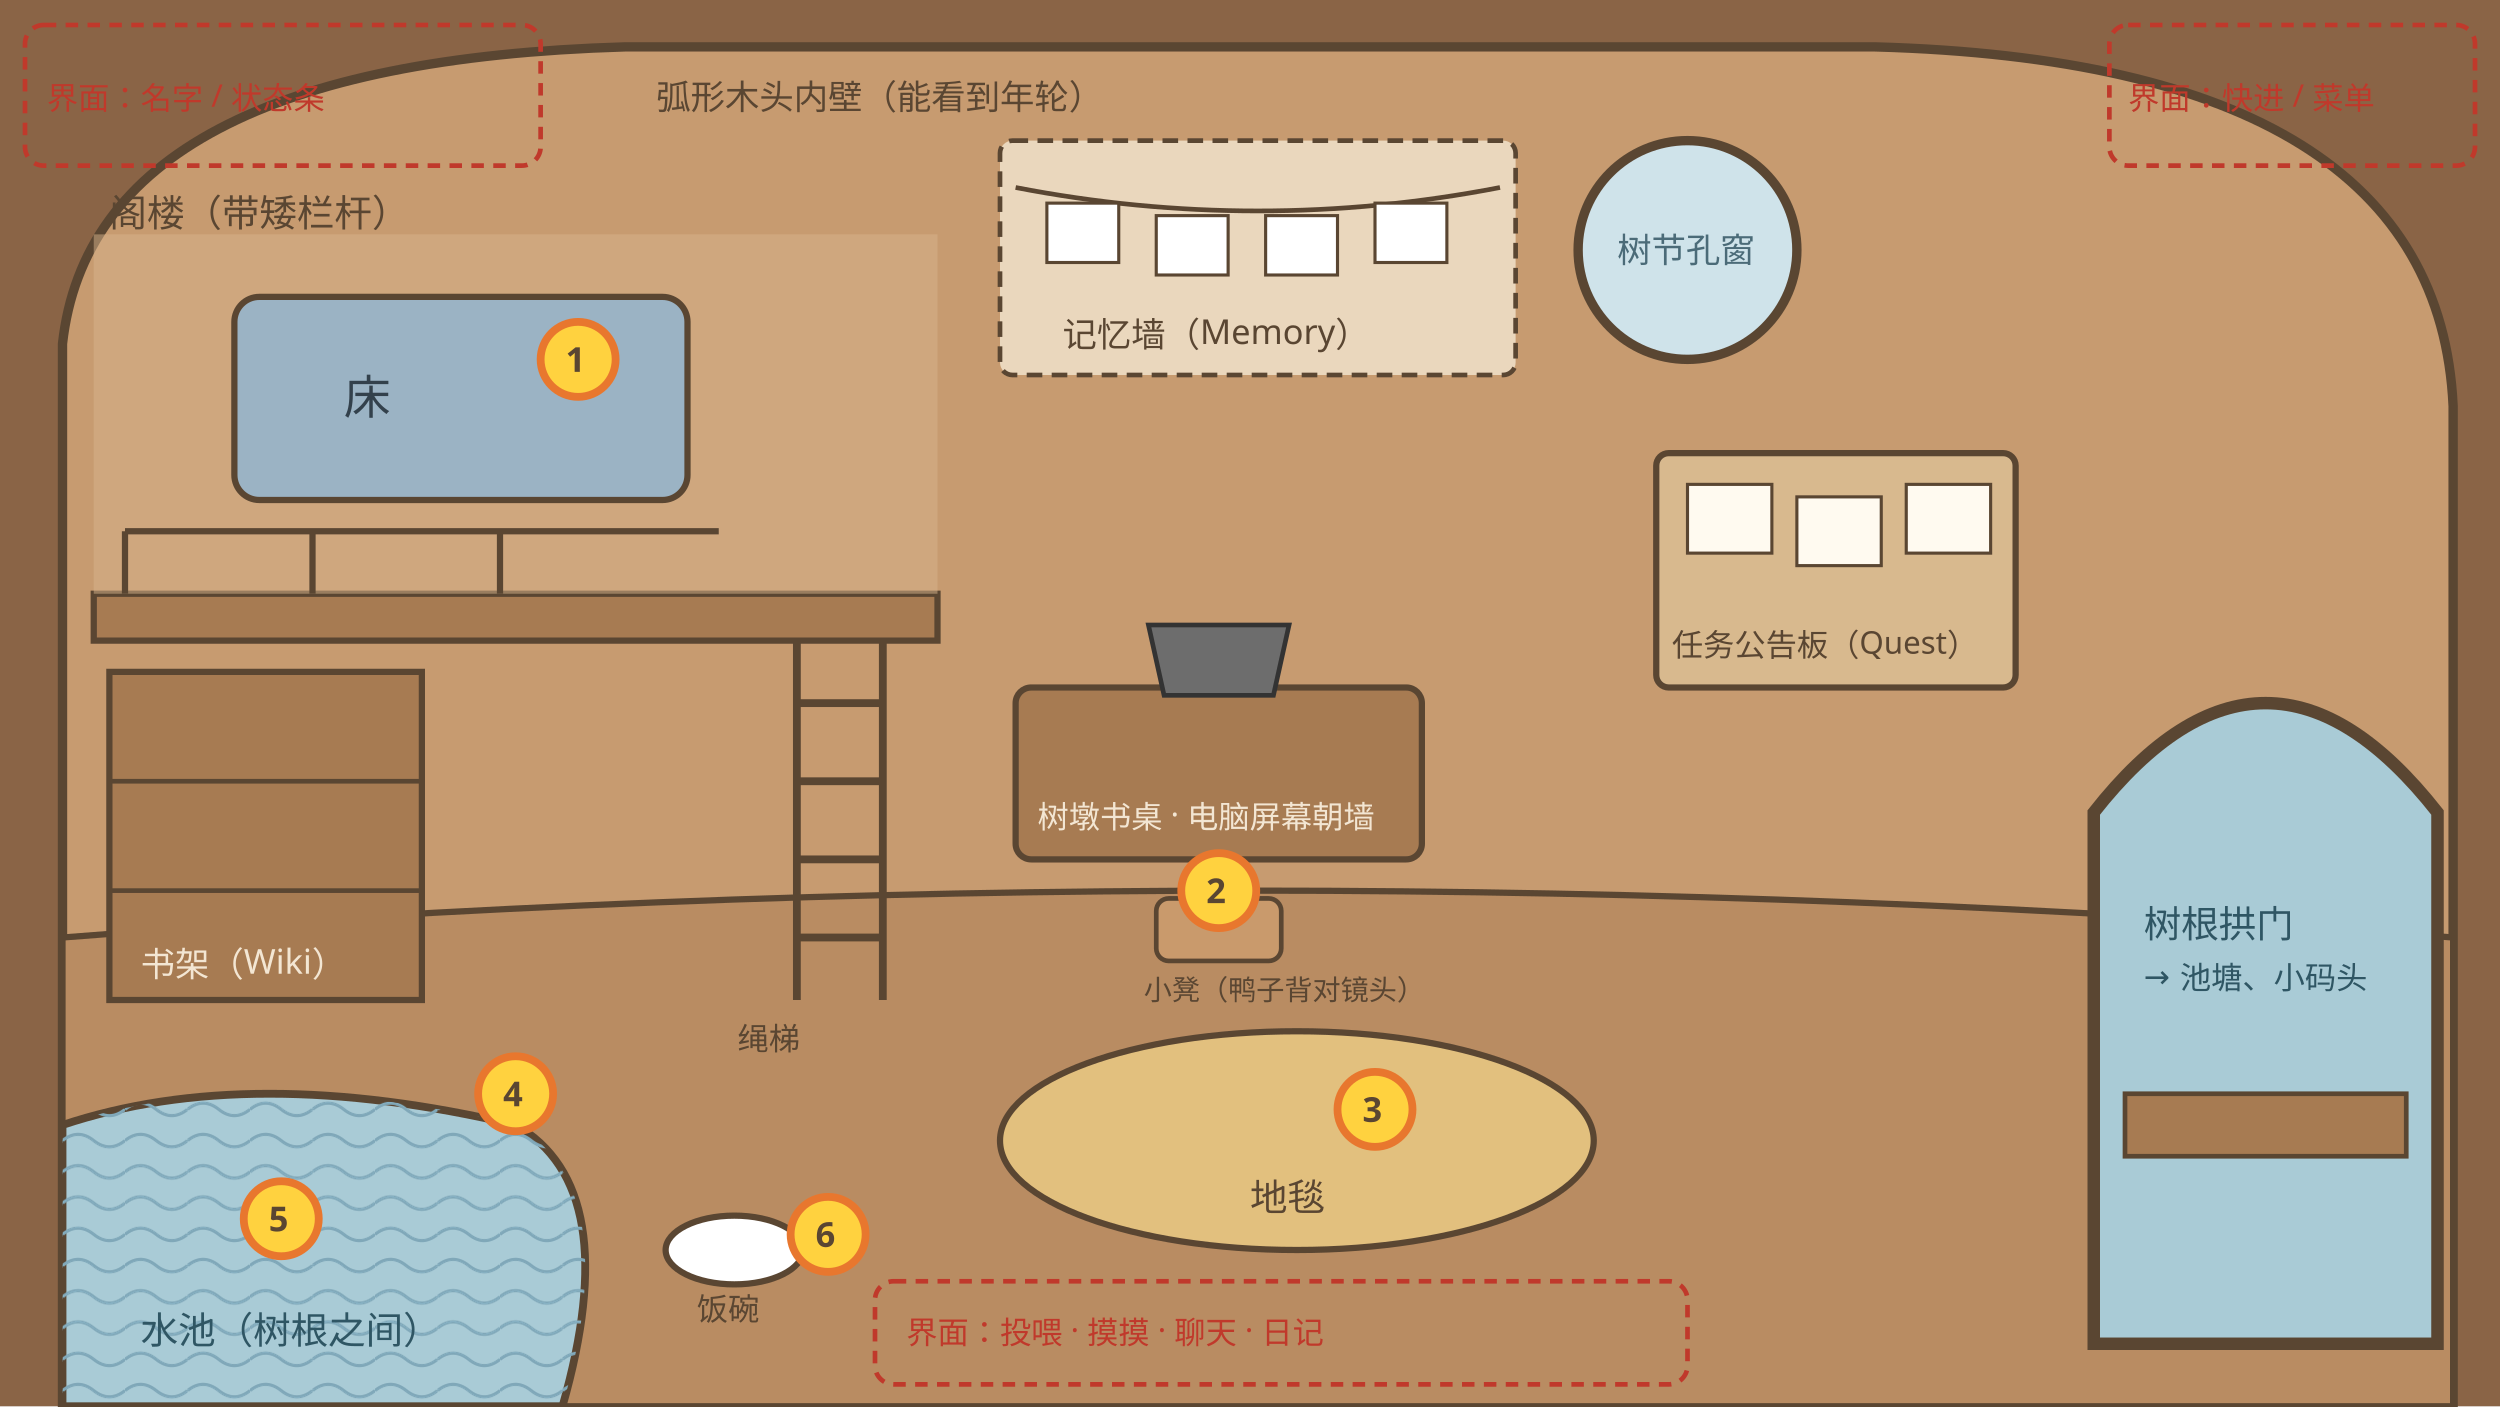
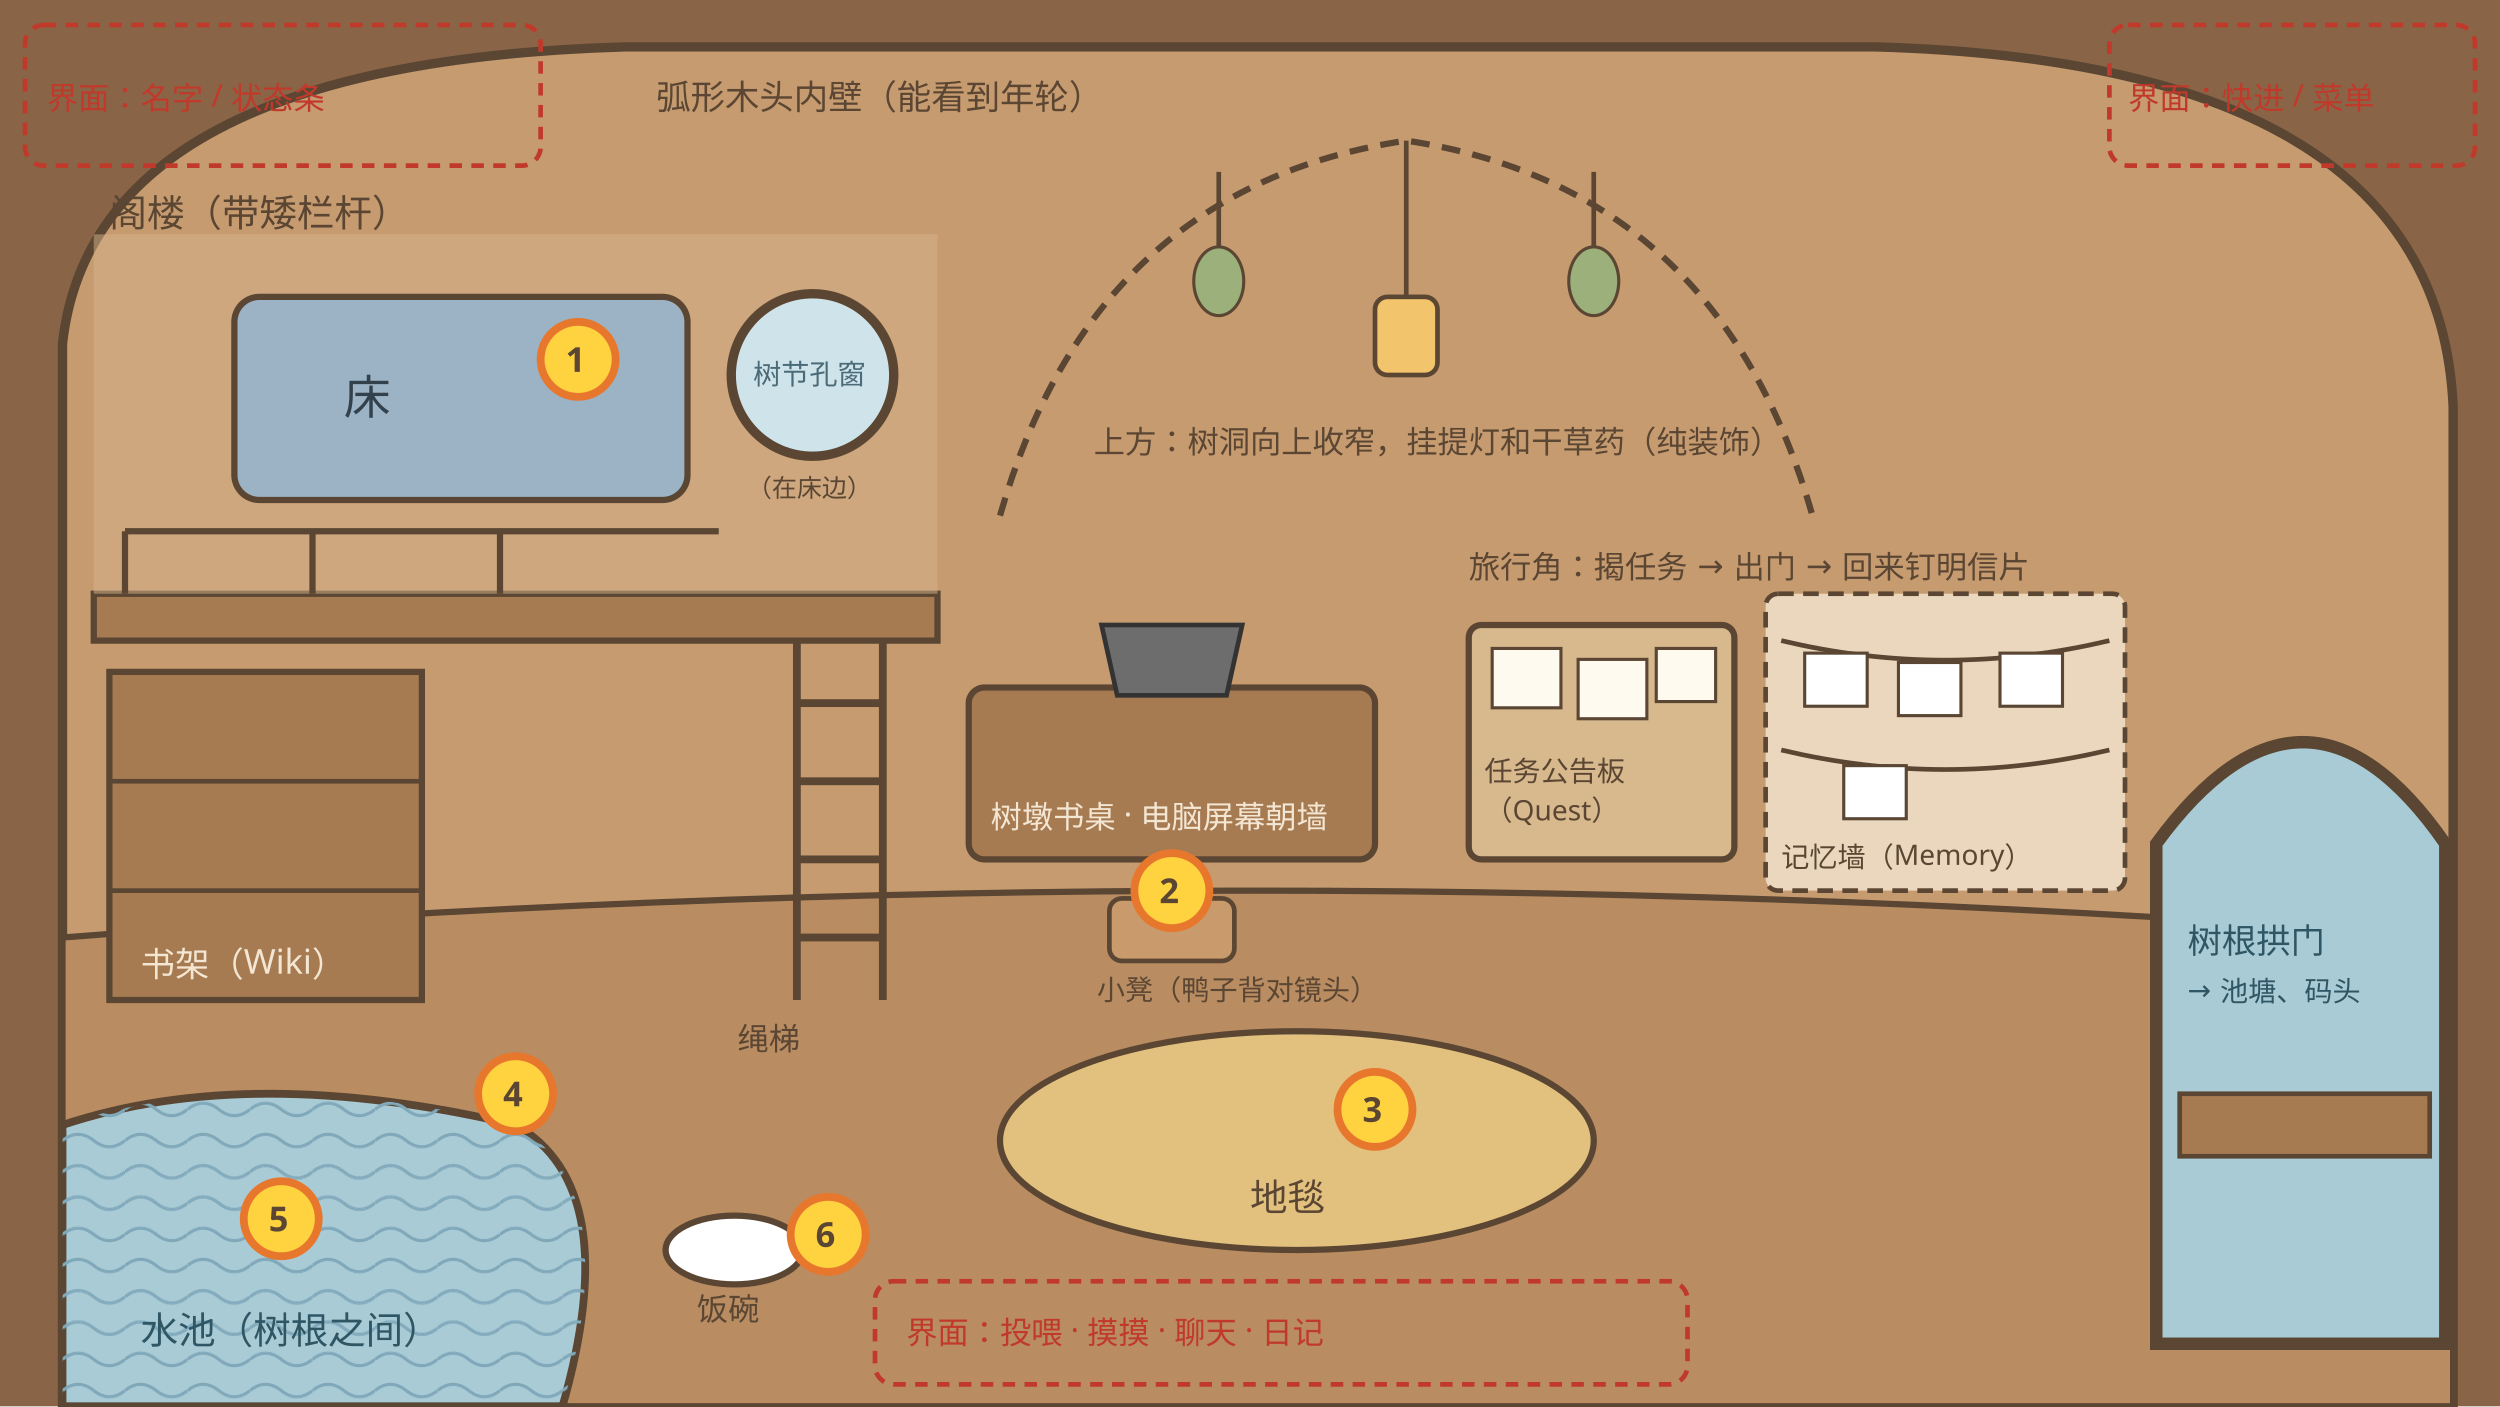
<svg xmlns="http://www.w3.org/2000/svg" viewBox="0 0 1600 900" width="1600" height="900" font-family="WenQuanYi Zen Hei, PingFang SC, Microsoft YaHei, sans-serif">
  <defs>
    <pattern id="water" width="40" height="20" patternUnits="userSpaceOnUse">
      <path d="M0 10 Q10 2 20 10 T40 10" fill="none" stroke="#7fa7b8" stroke-width="2" />
    </pattern>
  </defs>
  <rect width="1600" height="900" fill="#8a6446" />
  <path d="M40 900 L40 220 Q60 40 400 30 L1200 30 Q1560 40 1570 260 L1570 900 Z" fill="#c79b70" stroke="#5a4632" stroke-width="6" />
  <path d="M40 900 L40 600 Q800 540 1570 600 L1570 900 Z" fill="#b98c62" stroke="#5a4632" stroke-width="4" />
  <text x="420" y="70" font-size="22" fill="#5a4632">弧形木头内壁（能看到年轮）</text>
  <path d="M60 380 L600 380 L600 410 L60 410 Z" fill="#a77b52" stroke="#5a4632" stroke-width="4" />
  <rect x="60" y="150" width="540" height="230" fill="#d7b48c" opacity="0.5" />
  <g stroke="#5a4632" stroke-width="4">
    <line x1="80" y1="340" x2="80" y2="380" />
    <line x1="200" y1="340" x2="200" y2="380" />
    <line x1="320" y1="340" x2="320" y2="380" />
    <line x1="80" y1="340" x2="460" y2="340" />
  </g>
  <text x="70" y="145" font-size="24" fill="#5a4632">阁楼（带矮栏杆）</text>
  <rect x="150" y="190" width="290" height="130" rx="16" fill="#9bb3c4" stroke="#5a4632" stroke-width="4" />
  <text x="220" y="265" font-size="30" fill="#33414c">床</text>
  <g stroke="#5a4632" stroke-width="5">
    <line x1="510" y1="410" x2="510" y2="640" />
    <line x1="565" y1="410" x2="565" y2="640" />
    <line x1="510" y1="450" x2="565" y2="450" />
    <line x1="510" y1="500" x2="565" y2="500" />
    <line x1="510" y1="550" x2="565" y2="550" />
    <line x1="510" y1="600" x2="565" y2="600" />
  </g>
  <text x="472" y="672" font-size="20" fill="#5a4632">绳梯</text>
  <path d="M70 430 L270 430 L270 640 L70 640 Z" fill="#a77b52" stroke="#5a4632" stroke-width="4" />
  <g stroke="#5a4632" stroke-width="3">
    <line x1="70" y1="500" x2="270" y2="500" />
    <line x1="70" y1="570" x2="270" y2="570" />
  </g>
  <text x="90" y="625" font-size="22" fill="#f3e6d3">书架（Wiki）</text>
-   <rect x="640" y="90" width="330" height="150" rx="8" fill="#ead7bd" stroke="#5a4632" stroke-width="3" stroke-dasharray="10 6" />
-   <path d="M650 120 Q805 150 960 120" fill="none" stroke="#5a4632" stroke-width="3" />
+   <path d="M640 330 Q700 120 900 90 Q1100 120 1160 330" fill="none" stroke="#5a4632" stroke-width="4" stroke-dasharray="12 8" />
+   <line x1="900" y1="90" x2="900" y2="190" stroke="#5a4632" stroke-width="3" />
+   <rect x="880" y="190" width="40" height="50" rx="8" fill="#f2c46b" stroke="#5a4632" stroke-width="3" />
+   <g stroke="#5a4632" stroke-width="3">
+     <line x1="780" y1="110" x2="780" y2="170" />
+     <line x1="1020" y1="110" x2="1020" y2="170" />
+   </g>
+   <g fill="#9bb07a" stroke="#5a4632" stroke-width="2">
+     <ellipse cx="780" cy="180" rx="16" ry="22" />
+     <ellipse cx="1020" cy="180" rx="16" ry="22" />
+   </g>
+   <text x="700" y="290" font-size="20" fill="#5a4632">上方：树洞向上收窄，挂提灯和干草药（纯装饰）</text>
+   <circle cx="520" cy="240" r="52" fill="#cfe3ea" stroke="#5a4632" stroke-width="6" />
+   <text x="482" y="246" font-size="18" fill="#4b6b78">树节孔窗</text>
+   <text x="478" y="318" font-size="16" fill="#5a4632">（在床边）</text>
+   <rect x="620" y="440" width="260" height="110" rx="10" fill="#a77b52" stroke="#5a4632" stroke-width="4" />
+   <path d="M705 400 L795 400 L785 445 L715 445 Z" fill="#6d6d6d" stroke="#333" stroke-width="3" />
+   <text x="634" y="530" font-size="20" fill="#f3e6d3">树墩书桌 · 电脑屏幕朝墙</text>
+   <rect x="710" y="575" width="80" height="40" rx="8" fill="#c99a6c" stroke="#5a4632" stroke-width="3" />
+   <text x="702" y="640" font-size="18" fill="#5a4632">小凳（鸭子背对镜头）</text>
+   <rect x="940" y="400" width="170" height="150" rx="8" fill="#d8b98e" stroke="#5a4632" stroke-width="4" />
+   <g fill="#fffaf0" stroke="#5a4632" stroke-width="2">
+     <rect x="955" y="415" width="44" height="38" />
+     <rect x="1010" y="422" width="44" height="38" />
+     <rect x="1060" y="415" width="38" height="34" />
+   </g>
+   <text x="950" y="500" font-size="18" fill="#5a4632">任务公告板</text>
+   <text x="950" y="525" font-size="18" fill="#5a4632">（Quest）</text>
+   <rect x="1130" y="380" width="230" height="190" rx="8" fill="#ead7bd" stroke="#5a4632" stroke-width="3" stroke-dasharray="10 6" />
+   <path d="M1140 410 Q1245 435 1350 410" fill="none" stroke="#5a4632" stroke-width="3" />
+   <path d="M1140 480 Q1245 505 1350 480" fill="none" stroke="#5a4632" stroke-width="3" />
  <g fill="#fff" stroke="#5a4632" stroke-width="2">
-     <rect x="670" y="130" width="46" height="38" />
-     <rect x="740" y="138" width="46" height="38" />
-     <rect x="810" y="138" width="46" height="38" />
-     <rect x="880" y="130" width="46" height="38" />
+     <rect x="1155" y="418" width="40" height="34" />
+     <rect x="1215" y="424" width="40" height="34" />
+     <rect x="1280" y="418" width="40" height="34" />
+     <rect x="1180" y="490" width="40" height="34" />
  </g>
-   <text x="680" y="222" font-size="22" fill="#5a4632">记忆墙（Memory）</text>
-   <circle cx="1080" cy="160" r="70" fill="#cfe3ea" stroke="#5a4632" stroke-width="6" />
-   <text x="1035" y="168" font-size="22" fill="#4b6b78">树节孔窗</text>
-   <rect x="650" y="440" width="260" height="110" rx="10" fill="#a77b52" stroke="#5a4632" stroke-width="4" />
-   <path d="M735 400 L825 400 L815 445 L745 445 Z" fill="#6d6d6d" stroke="#333" stroke-width="3" />
-   <text x="664" y="530" font-size="20" fill="#f3e6d3">树墩书桌 · 电脑屏幕朝墙</text>
-   <rect x="740" y="575" width="80" height="40" rx="8" fill="#c99a6c" stroke="#5a4632" stroke-width="3" />
-   <text x="732" y="640" font-size="18" fill="#5a4632">小凳（鸭子背对镜头）</text>
-   <rect x="1060" y="290" width="230" height="150" rx="8" fill="#d8b98e" stroke="#5a4632" stroke-width="4" />
-   <g fill="#fffaf0" stroke="#5a4632" stroke-width="2">
-     <rect x="1080" y="310" width="54" height="44" />
-     <rect x="1150" y="318" width="54" height="44" />
-     <rect x="1220" y="310" width="54" height="44" />
-   </g>
-   <text x="1070" y="420" font-size="20" fill="#5a4632">任务公告板（Quest）</text>
-   <path d="M1340 860 L1340 520 Q1450 380 1560 520 L1560 860 Z" fill="#a9cbd6" stroke="#5a4632" stroke-width="8" />
-   <rect x="1360" y="700" width="180" height="40" fill="#a77b52" stroke="#5a4632" stroke-width="3" />
-   <text x="1372" y="600" font-size="24" fill="#2f5664">树根拱门</text>
-   <text x="1372" y="632" font-size="20" fill="#2f5664">→ 池塘、小码头</text>
+   <text x="1140" y="555" font-size="18" fill="#5a4632">记忆墙（Memory）</text>
+   <text x="940" y="370" font-size="20" fill="#5a4632">旅行角：揭任务 → 出门 → 回来钉明信片</text>
+   <path d="M1380 860 L1380 540 Q1475 410 1565 540 L1565 860 Z" fill="#a9cbd6" stroke="#5a4632" stroke-width="8" />
+   <rect x="1395" y="700" width="160" height="40" fill="#a77b52" stroke="#5a4632" stroke-width="3" />
+   <text x="1400" y="610" font-size="22" fill="#2f5664">树根拱门</text>
+   <text x="1400" y="640" font-size="18" fill="#2f5664">→ 池塘、码头</text>
  <ellipse cx="830" cy="730" rx="190" ry="70" fill="#e2c07e" stroke="#5a4632" stroke-width="4" />
  <text x="800" y="775" font-size="24" fill="#5a4632">地毯</text>
  <path d="M40 900 L40 720 Q160 680 330 720 Q400 760 360 900 Z" fill="#a9cbd6" stroke="#5a4632" stroke-width="5" />
  <path d="M40 900 L40 720 Q160 680 330 720 Q400 760 360 900 Z" fill="url(#water)" />
  <text x="90" y="860" font-size="24" fill="#2f5664">水池（树根之间）</text>
  <ellipse cx="470" cy="800" rx="44" ry="22" fill="#fff" stroke="#5a4632" stroke-width="4" />
  <text x="446" y="845" font-size="20" fill="#5a4632">饭碗</text>
  <g fill="none" stroke="#c0392b" stroke-width="3" stroke-dasharray="8 6">
    <rect x="16" y="16" width="330" height="90" rx="12" />
    <rect x="1350" y="16" width="234" height="90" rx="12" />
    <rect x="560" y="820" width="520" height="66" rx="12" />
  </g>
  <g font-size="20" fill="#c0392b">
    <text x="30" y="70">界面：名字 / 状态条</text>
    <text x="1362" y="70">界面：快进 / 菜单</text>
    <text x="580" y="860">界面：投喂 · 摸摸 · 聊天 · 日记</text>
  </g>
  <g font-size="22" font-weight="bold">
    <circle cx="370" cy="230" r="24" fill="#ffd23f" stroke="#e8772e" stroke-width="5" />
    <text x="362" y="238" fill="#5a4632">1</text>
-     <circle cx="780" cy="570" r="24" fill="#ffd23f" stroke="#e8772e" stroke-width="5" />
-     <text x="772" y="578" fill="#5a4632">2</text>
+     <circle cx="750" cy="570" r="24" fill="#ffd23f" stroke="#e8772e" stroke-width="5" />
+     <text x="742" y="578" fill="#5a4632">2</text>
    <circle cx="880" cy="710" r="24" fill="#ffd23f" stroke="#e8772e" stroke-width="5" />
    <text x="872" y="718" fill="#5a4632">3</text>
    <circle cx="330" cy="700" r="24" fill="#ffd23f" stroke="#e8772e" stroke-width="5" />
    <text x="322" y="708" fill="#5a4632">4</text>
    <circle cx="180" cy="780" r="24" fill="#ffd23f" stroke="#e8772e" stroke-width="5" />
    <text x="172" y="788" fill="#5a4632">5</text>
    <circle cx="530" cy="790" r="24" fill="#ffd23f" stroke="#e8772e" stroke-width="5" />
    <text x="522" y="798" fill="#5a4632">6</text>
  </g>
</svg>
